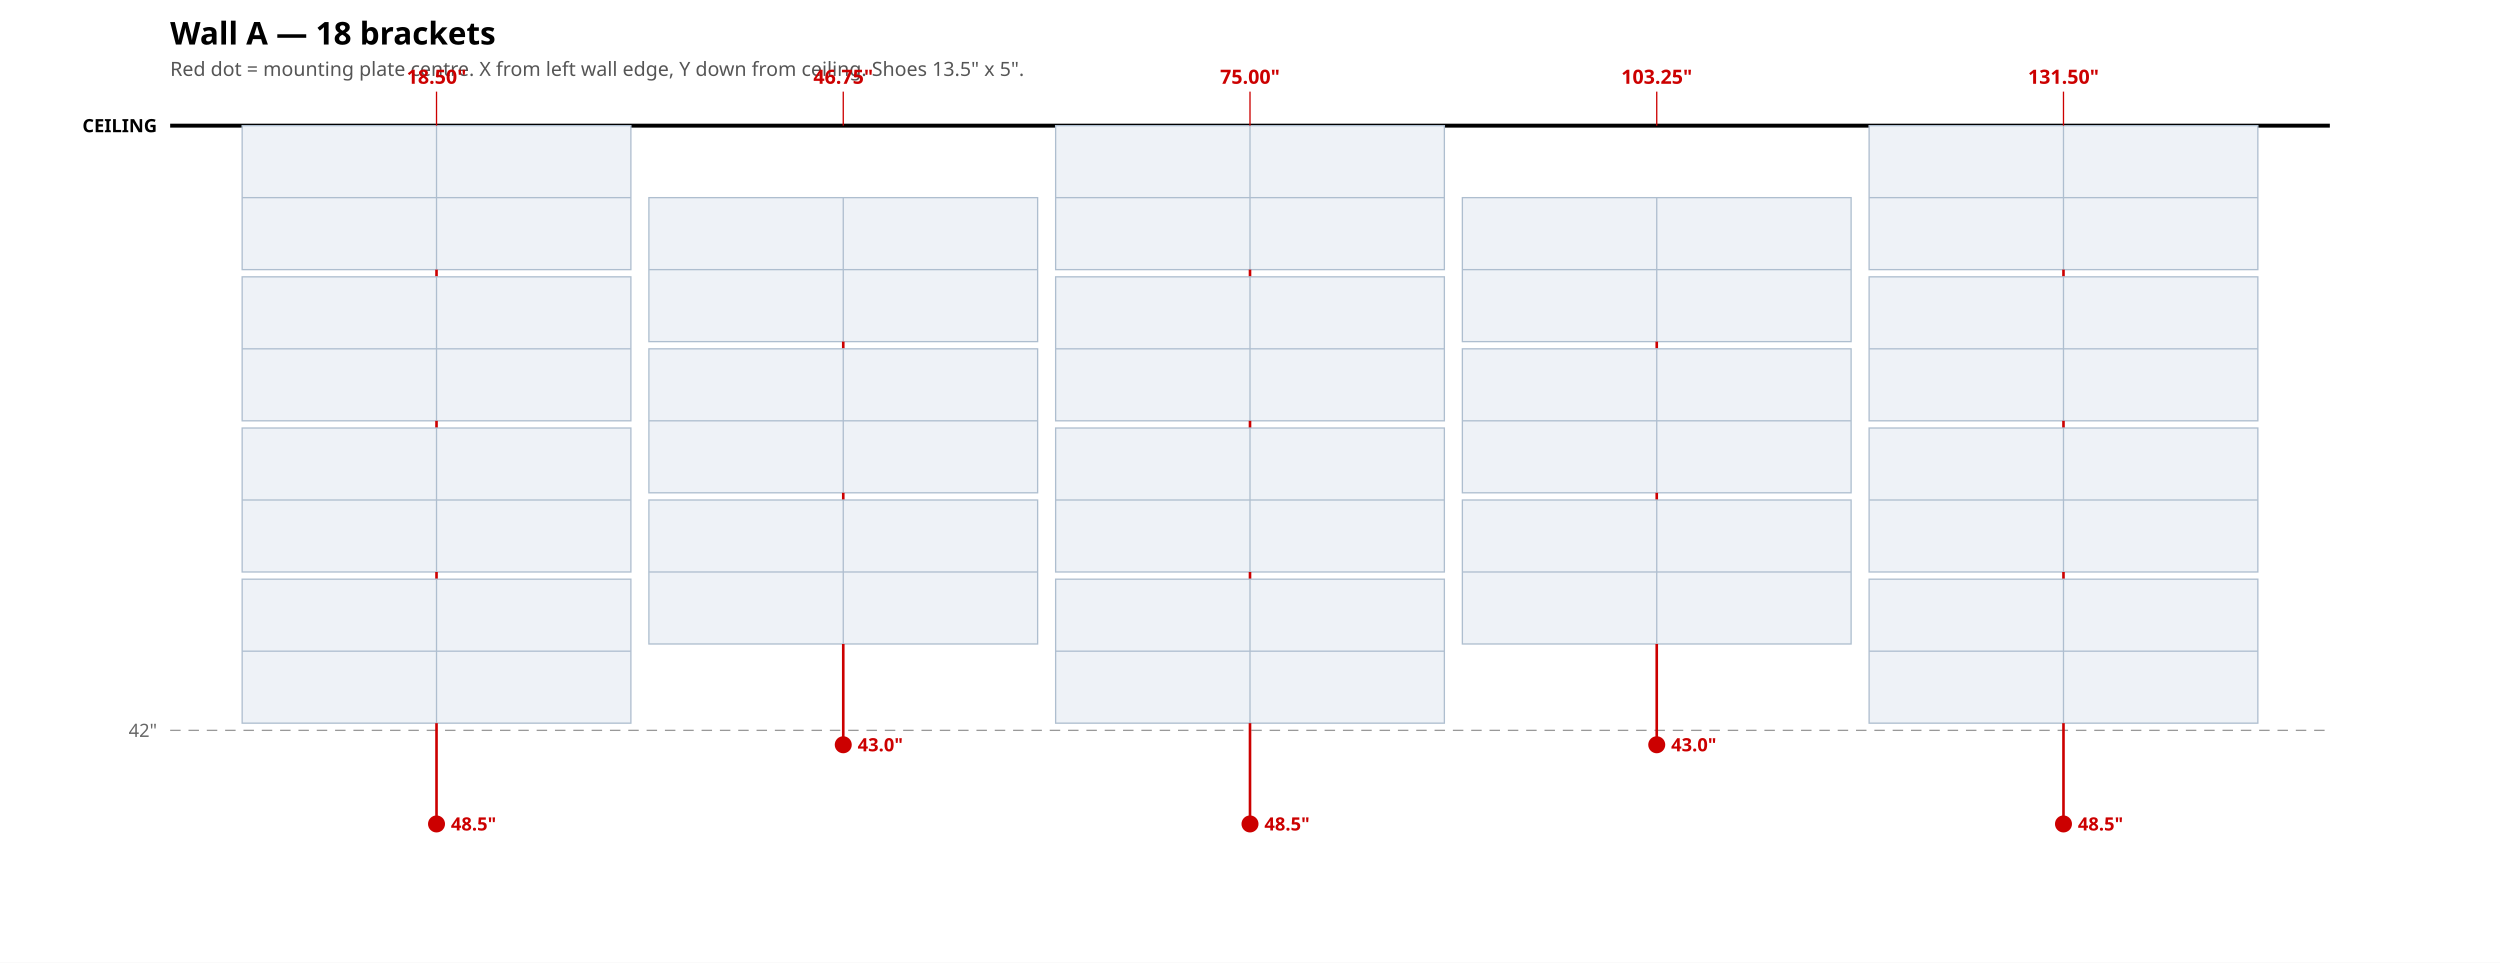
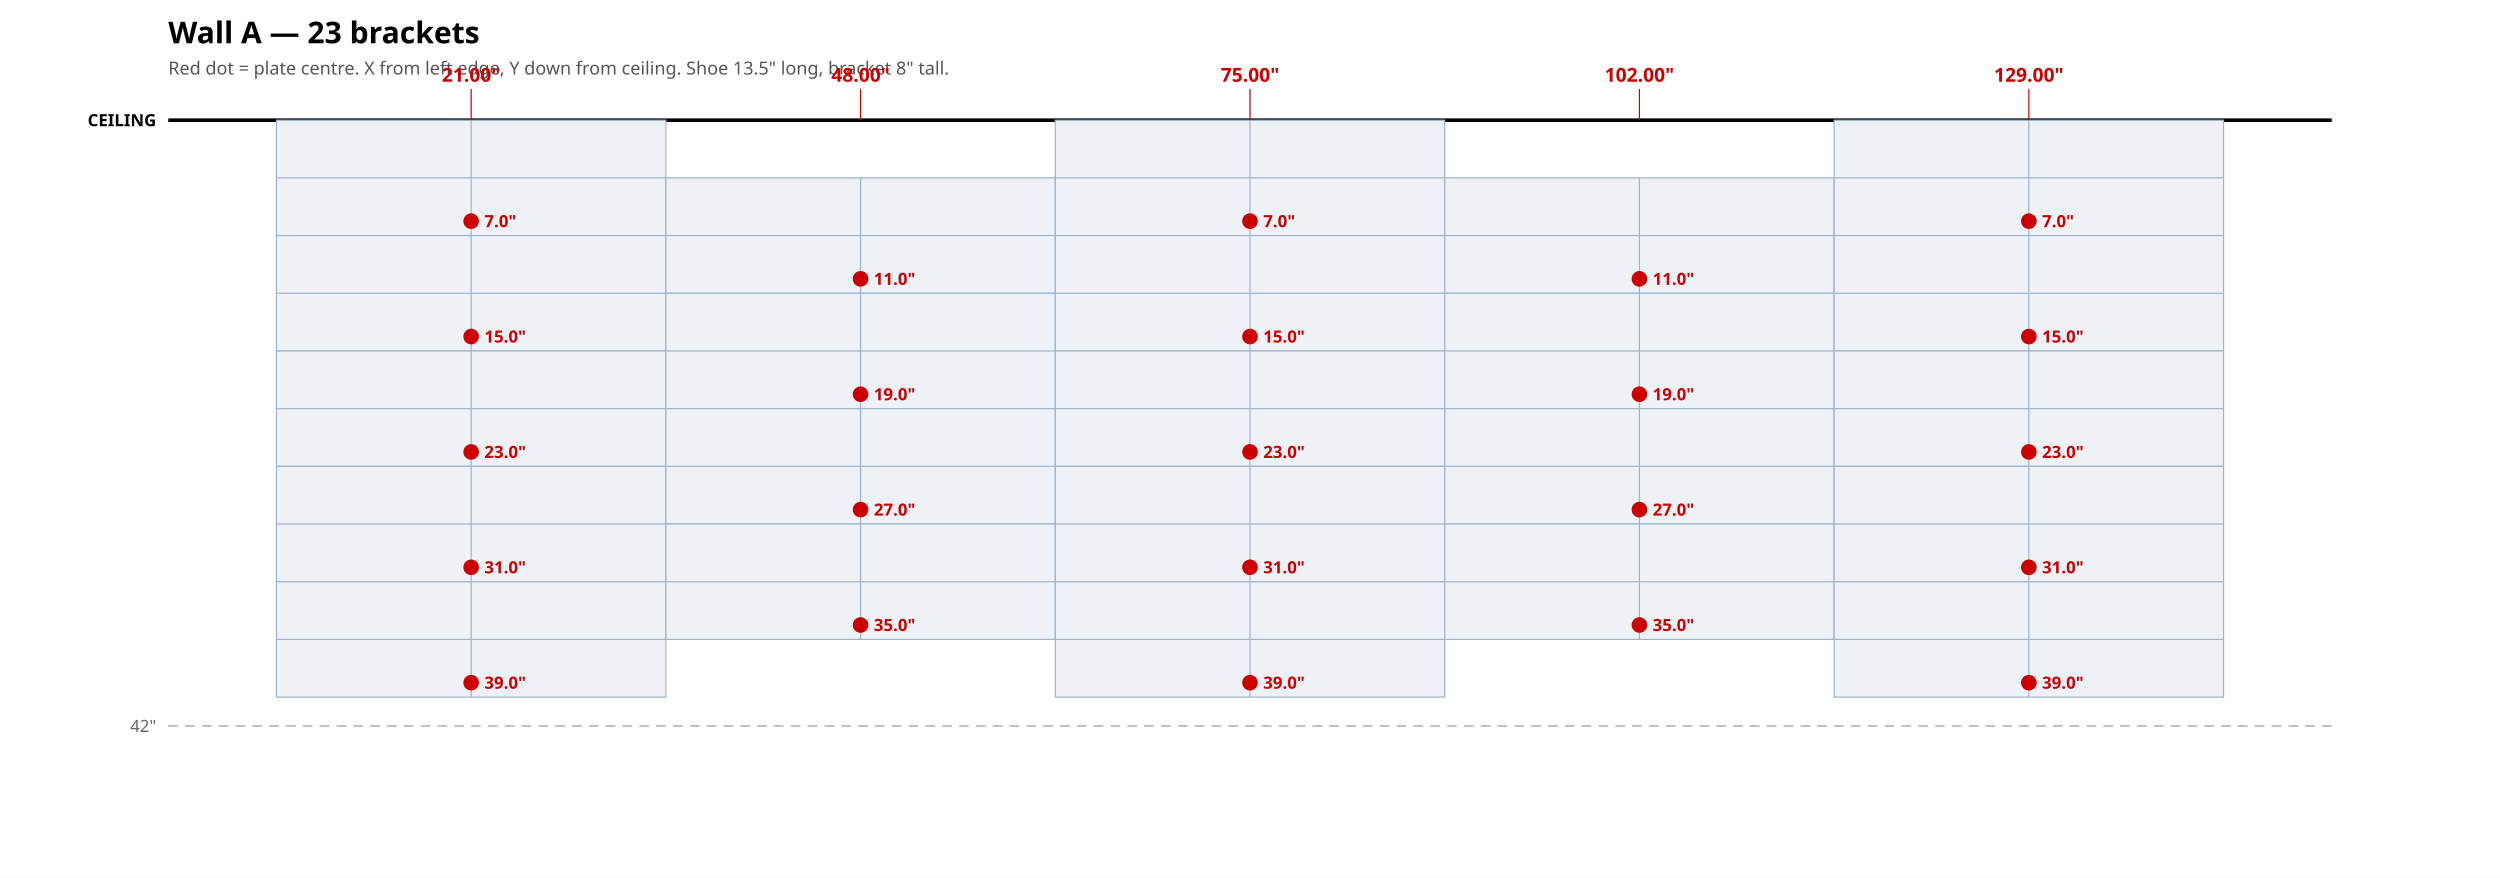
- <svg xmlns="http://www.w3.org/2000/svg" width="1910" height="735.5" font-family="system-ui,sans-serif">
+ <svg xmlns="http://www.w3.org/2000/svg" width="2080" height="730" font-family="system-ui,sans-serif">
  <rect width="100%" height="100%" fill="#fff" />
-   <text x="130" y="34" font-size="24" font-weight="700">Wall A — 18 brackets</text>
-   <text x="130" y="58" font-size="15" fill="#555">Red dot = mounting plate centre. X from left wall edge, Y down from ceiling. Shoes 13.5" x 5".</text>
-   <line x1="130" y1="96" x2="1780" y2="96" stroke="#000" stroke-width="3" />
-   <text x="120" y="101" font-size="14" text-anchor="end" font-weight="700">CEILING</text>
-   <line x1="130" y1="558" x2="1780" y2="558" stroke="#999" stroke-dasharray="8 6" />
-   <text x="120" y="563" font-size="14" text-anchor="end" fill="#666">42"</text>
-   <rect x="185" y="96" width="297" height="110" fill="#eef2f7" stroke="#aebecf" />
-   <line x1="185" y1="151" x2="482" y2="151" stroke="#aebecf" />
-   <line x1="333.5" y1="96" x2="333.5" y2="206" stroke="#aebecf" />
-   <line x1="333.5" y1="206" x2="333.5" y2="283" stroke="#c00" stroke-width="2" />
-   <circle cx="333.5" cy="283" r="6.5" fill="#c00" />
-   <text x="344.5" y="288" font-size="14" font-weight="700" fill="#c00">17.0"</text>
-   <rect x="185" y="211.5" width="297" height="110" fill="#eef2f7" stroke="#aebecf" />
-   <line x1="185" y1="266.5" x2="482" y2="266.5" stroke="#aebecf" />
-   <line x1="333.5" y1="211.5" x2="333.5" y2="321.5" stroke="#aebecf" />
-   <line x1="333.5" y1="321.5" x2="333.5" y2="398.5" stroke="#c00" stroke-width="2" />
-   <circle cx="333.5" cy="398.5" r="6.5" fill="#c00" />
-   <text x="344.5" y="403.5" font-size="14" font-weight="700" fill="#c00">27.5"</text>
-   <rect x="185" y="327" width="297" height="110" fill="#eef2f7" stroke="#aebecf" />
-   <line x1="185" y1="382" x2="482" y2="382" stroke="#aebecf" />
-   <line x1="333.5" y1="327" x2="333.5" y2="437" stroke="#aebecf" />
-   <line x1="333.5" y1="437" x2="333.5" y2="514" stroke="#c00" stroke-width="2" />
-   <circle cx="333.5" cy="514" r="6.5" fill="#c00" />
-   <text x="344.5" y="519" font-size="14" font-weight="700" fill="#c00">38.0"</text>
-   <rect x="185" y="442.5" width="297" height="110" fill="#eef2f7" stroke="#aebecf" />
-   <line x1="185" y1="497.5" x2="482" y2="497.5" stroke="#aebecf" />
-   <line x1="333.5" y1="442.5" x2="333.5" y2="552.5" stroke="#aebecf" />
-   <line x1="333.5" y1="552.5" x2="333.5" y2="629.5" stroke="#c00" stroke-width="2" />
-   <circle cx="333.5" cy="629.5" r="6.5" fill="#c00" />
-   <text x="344.5" y="634.5" font-size="14" font-weight="700" fill="#c00">48.5"</text>
-   <rect x="495.75" y="151" width="297" height="110" fill="#eef2f7" stroke="#aebecf" />
-   <line x1="495.75" y1="206" x2="792.75" y2="206" stroke="#aebecf" />
-   <line x1="644.25" y1="151" x2="644.25" y2="261" stroke="#aebecf" />
-   <line x1="644.25" y1="261" x2="644.25" y2="338" stroke="#c00" stroke-width="2" />
-   <circle cx="644.25" cy="338" r="6.5" fill="#c00" />
-   <text x="655.25" y="343" font-size="14" font-weight="700" fill="#c00">22.0"</text>
-   <rect x="495.75" y="266.5" width="297" height="110" fill="#eef2f7" stroke="#aebecf" />
-   <line x1="495.75" y1="321.5" x2="792.75" y2="321.5" stroke="#aebecf" />
-   <line x1="644.25" y1="266.5" x2="644.25" y2="376.5" stroke="#aebecf" />
-   <line x1="644.25" y1="376.5" x2="644.25" y2="453.5" stroke="#c00" stroke-width="2" />
-   <circle cx="644.25" cy="453.5" r="6.5" fill="#c00" />
-   <text x="655.25" y="458.5" font-size="14" font-weight="700" fill="#c00">32.5"</text>
-   <rect x="495.75" y="382" width="297" height="110" fill="#eef2f7" stroke="#aebecf" />
-   <line x1="495.75" y1="437" x2="792.75" y2="437" stroke="#aebecf" />
-   <line x1="644.25" y1="382" x2="644.25" y2="492" stroke="#aebecf" />
-   <line x1="644.25" y1="492" x2="644.25" y2="569" stroke="#c00" stroke-width="2" />
-   <circle cx="644.25" cy="569" r="6.5" fill="#c00" />
-   <text x="655.25" y="574" font-size="14" font-weight="700" fill="#c00">43.0"</text>
-   <rect x="806.5" y="96" width="297" height="110" fill="#eef2f7" stroke="#aebecf" />
-   <line x1="806.5" y1="151" x2="1103.5" y2="151" stroke="#aebecf" />
-   <line x1="955" y1="96" x2="955" y2="206" stroke="#aebecf" />
-   <line x1="955" y1="206" x2="955" y2="283" stroke="#c00" stroke-width="2" />
-   <circle cx="955" cy="283" r="6.5" fill="#c00" />
-   <text x="966" y="288" font-size="14" font-weight="700" fill="#c00">17.0"</text>
-   <rect x="806.5" y="211.5" width="297" height="110" fill="#eef2f7" stroke="#aebecf" />
-   <line x1="806.5" y1="266.5" x2="1103.5" y2="266.5" stroke="#aebecf" />
-   <line x1="955" y1="211.5" x2="955" y2="321.5" stroke="#aebecf" />
-   <line x1="955" y1="321.5" x2="955" y2="398.5" stroke="#c00" stroke-width="2" />
-   <circle cx="955" cy="398.5" r="6.5" fill="#c00" />
-   <text x="966" y="403.5" font-size="14" font-weight="700" fill="#c00">27.5"</text>
-   <rect x="806.5" y="327" width="297" height="110" fill="#eef2f7" stroke="#aebecf" />
-   <line x1="806.5" y1="382" x2="1103.5" y2="382" stroke="#aebecf" />
-   <line x1="955" y1="327" x2="955" y2="437" stroke="#aebecf" />
-   <line x1="955" y1="437" x2="955" y2="514" stroke="#c00" stroke-width="2" />
-   <circle cx="955" cy="514" r="6.5" fill="#c00" />
-   <text x="966" y="519" font-size="14" font-weight="700" fill="#c00">38.0"</text>
-   <rect x="806.5" y="442.5" width="297" height="110" fill="#eef2f7" stroke="#aebecf" />
-   <line x1="806.5" y1="497.5" x2="1103.5" y2="497.5" stroke="#aebecf" />
-   <line x1="955" y1="442.5" x2="955" y2="552.5" stroke="#aebecf" />
-   <line x1="955" y1="552.5" x2="955" y2="629.5" stroke="#c00" stroke-width="2" />
-   <circle cx="955" cy="629.5" r="6.5" fill="#c00" />
-   <text x="966" y="634.5" font-size="14" font-weight="700" fill="#c00">48.5"</text>
-   <rect x="1117.25" y="151" width="297" height="110" fill="#eef2f7" stroke="#aebecf" />
-   <line x1="1117.25" y1="206" x2="1414.25" y2="206" stroke="#aebecf" />
-   <line x1="1265.75" y1="151" x2="1265.75" y2="261" stroke="#aebecf" />
-   <line x1="1265.75" y1="261" x2="1265.75" y2="338" stroke="#c00" stroke-width="2" />
-   <circle cx="1265.75" cy="338" r="6.5" fill="#c00" />
-   <text x="1276.75" y="343" font-size="14" font-weight="700" fill="#c00">22.0"</text>
-   <rect x="1117.25" y="266.5" width="297" height="110" fill="#eef2f7" stroke="#aebecf" />
-   <line x1="1117.25" y1="321.5" x2="1414.25" y2="321.5" stroke="#aebecf" />
-   <line x1="1265.75" y1="266.5" x2="1265.75" y2="376.5" stroke="#aebecf" />
-   <line x1="1265.75" y1="376.5" x2="1265.75" y2="453.5" stroke="#c00" stroke-width="2" />
-   <circle cx="1265.75" cy="453.5" r="6.5" fill="#c00" />
-   <text x="1276.75" y="458.5" font-size="14" font-weight="700" fill="#c00">32.5"</text>
-   <rect x="1117.25" y="382" width="297" height="110" fill="#eef2f7" stroke="#aebecf" />
-   <line x1="1117.25" y1="437" x2="1414.25" y2="437" stroke="#aebecf" />
-   <line x1="1265.75" y1="382" x2="1265.75" y2="492" stroke="#aebecf" />
-   <line x1="1265.75" y1="492" x2="1265.75" y2="569" stroke="#c00" stroke-width="2" />
-   <circle cx="1265.75" cy="569" r="6.5" fill="#c00" />
-   <text x="1276.75" y="574" font-size="14" font-weight="700" fill="#c00">43.0"</text>
-   <rect x="1428" y="96" width="297" height="110" fill="#eef2f7" stroke="#aebecf" />
-   <line x1="1428" y1="151" x2="1725" y2="151" stroke="#aebecf" />
-   <line x1="1576.5" y1="96" x2="1576.5" y2="206" stroke="#aebecf" />
-   <line x1="1576.5" y1="206" x2="1576.5" y2="283" stroke="#c00" stroke-width="2" />
-   <circle cx="1576.5" cy="283" r="6.5" fill="#c00" />
-   <text x="1587.5" y="288" font-size="14" font-weight="700" fill="#c00">17.0"</text>
-   <rect x="1428" y="211.5" width="297" height="110" fill="#eef2f7" stroke="#aebecf" />
-   <line x1="1428" y1="266.5" x2="1725" y2="266.5" stroke="#aebecf" />
-   <line x1="1576.5" y1="211.5" x2="1576.5" y2="321.5" stroke="#aebecf" />
-   <line x1="1576.5" y1="321.5" x2="1576.5" y2="398.5" stroke="#c00" stroke-width="2" />
-   <circle cx="1576.5" cy="398.5" r="6.5" fill="#c00" />
-   <text x="1587.5" y="403.5" font-size="14" font-weight="700" fill="#c00">27.5"</text>
-   <rect x="1428" y="327" width="297" height="110" fill="#eef2f7" stroke="#aebecf" />
-   <line x1="1428" y1="382" x2="1725" y2="382" stroke="#aebecf" />
-   <line x1="1576.5" y1="327" x2="1576.5" y2="437" stroke="#aebecf" />
-   <line x1="1576.5" y1="437" x2="1576.5" y2="514" stroke="#c00" stroke-width="2" />
-   <circle cx="1576.5" cy="514" r="6.5" fill="#c00" />
-   <text x="1587.5" y="519" font-size="14" font-weight="700" fill="#c00">38.0"</text>
-   <rect x="1428" y="442.5" width="297" height="110" fill="#eef2f7" stroke="#aebecf" />
-   <line x1="1428" y1="497.5" x2="1725" y2="497.5" stroke="#aebecf" />
-   <line x1="1576.5" y1="442.5" x2="1576.5" y2="552.5" stroke="#aebecf" />
-   <line x1="1576.5" y1="552.5" x2="1576.5" y2="629.5" stroke="#c00" stroke-width="2" />
-   <circle cx="1576.5" cy="629.5" r="6.5" fill="#c00" />
-   <text x="1587.5" y="634.5" font-size="14" font-weight="700" fill="#c00">48.5"</text>
-   <line x1="333.5" y1="70" x2="333.5" y2="96" stroke="#c00" />
-   <text x="333.5" y="64" font-size="15" font-weight="700" fill="#c00" text-anchor="middle">18.50"</text>
-   <line x1="644.25" y1="70" x2="644.25" y2="96" stroke="#c00" />
-   <text x="644.25" y="64" font-size="15" font-weight="700" fill="#c00" text-anchor="middle">46.75"</text>
-   <line x1="955" y1="70" x2="955" y2="96" stroke="#c00" />
-   <text x="955" y="64" font-size="15" font-weight="700" fill="#c00" text-anchor="middle">75.00"</text>
-   <line x1="1265.75" y1="70" x2="1265.75" y2="96" stroke="#c00" />
-   <text x="1265.75" y="64" font-size="15" font-weight="700" fill="#c00" text-anchor="middle">103.25"</text>
-   <line x1="1576.5" y1="70" x2="1576.5" y2="96" stroke="#c00" />
-   <text x="1576.5" y="64" font-size="15" font-weight="700" fill="#c00" text-anchor="middle">131.50"</text>
+   <text x="140" y="36" font-size="25" font-weight="700">Wall A — 23 brackets</text>
+   <text x="140" y="62" font-size="15" fill="#555">Red dot = plate centre. X from left edge, Y down from ceiling. Shoe 13.5" long, bracket 8" tall.</text>
+   <line x1="140" y1="100" x2="1940" y2="100" stroke="#000" stroke-width="3" />
+   <text x="130" y="105" font-size="14" text-anchor="end" font-weight="700">CEILING</text>
+   <line x1="140" y1="604" x2="1940" y2="604" stroke="#999" stroke-dasharray="8 6" />
+   <text x="130" y="609" font-size="14" text-anchor="end" fill="#666">42"</text>
+   <rect x="230" y="100" width="324" height="96" fill="#eef2f7" stroke="#9fb3c8" />
+   <line x1="230" y1="148" x2="554" y2="148" stroke="#9fb3c8" />
+   <line x1="392" y1="100" x2="392" y2="196" stroke="#9fb3c8" />
+   <circle cx="392" cy="184" r="6.5" fill="#c00" />
+   <text x="403" y="189" font-size="14" font-weight="700" fill="#c00">7.0"</text>
+   <rect x="230" y="196" width="324" height="96" fill="#eef2f7" stroke="#9fb3c8" />
+   <line x1="230" y1="244" x2="554" y2="244" stroke="#9fb3c8" />
+   <line x1="392" y1="196" x2="392" y2="292" stroke="#9fb3c8" />
+   <circle cx="392" cy="280" r="6.5" fill="#c00" />
+   <text x="403" y="285" font-size="14" font-weight="700" fill="#c00">15.0"</text>
+   <rect x="230" y="292" width="324" height="96" fill="#eef2f7" stroke="#9fb3c8" />
+   <line x1="230" y1="340" x2="554" y2="340" stroke="#9fb3c8" />
+   <line x1="392" y1="292" x2="392" y2="388" stroke="#9fb3c8" />
+   <circle cx="392" cy="376" r="6.5" fill="#c00" />
+   <text x="403" y="381" font-size="14" font-weight="700" fill="#c00">23.0"</text>
+   <rect x="230" y="388" width="324" height="96" fill="#eef2f7" stroke="#9fb3c8" />
+   <line x1="230" y1="436" x2="554" y2="436" stroke="#9fb3c8" />
+   <line x1="392" y1="388" x2="392" y2="484" stroke="#9fb3c8" />
+   <circle cx="392" cy="472" r="6.5" fill="#c00" />
+   <text x="403" y="477" font-size="14" font-weight="700" fill="#c00">31.0"</text>
+   <rect x="230" y="484" width="324" height="96" fill="#eef2f7" stroke="#9fb3c8" />
+   <line x1="230" y1="532" x2="554" y2="532" stroke="#9fb3c8" />
+   <line x1="392" y1="484" x2="392" y2="580" stroke="#9fb3c8" />
+   <circle cx="392" cy="568" r="6.5" fill="#c00" />
+   <text x="403" y="573" font-size="14" font-weight="700" fill="#c00">39.0"</text>
+   <rect x="554" y="148" width="324" height="96" fill="#eef2f7" stroke="#9fb3c8" />
+   <line x1="554" y1="196" x2="878" y2="196" stroke="#9fb3c8" />
+   <line x1="716" y1="148" x2="716" y2="244" stroke="#9fb3c8" />
+   <circle cx="716" cy="232" r="6.5" fill="#c00" />
+   <text x="727" y="237" font-size="14" font-weight="700" fill="#c00">11.0"</text>
+   <rect x="554" y="244" width="324" height="96" fill="#eef2f7" stroke="#9fb3c8" />
+   <line x1="554" y1="292" x2="878" y2="292" stroke="#9fb3c8" />
+   <line x1="716" y1="244" x2="716" y2="340" stroke="#9fb3c8" />
+   <circle cx="716" cy="328" r="6.5" fill="#c00" />
+   <text x="727" y="333" font-size="14" font-weight="700" fill="#c00">19.0"</text>
+   <rect x="554" y="340" width="324" height="96" fill="#eef2f7" stroke="#9fb3c8" />
+   <line x1="554" y1="388" x2="878" y2="388" stroke="#9fb3c8" />
+   <line x1="716" y1="340" x2="716" y2="436" stroke="#9fb3c8" />
+   <circle cx="716" cy="424" r="6.5" fill="#c00" />
+   <text x="727" y="429" font-size="14" font-weight="700" fill="#c00">27.0"</text>
+   <rect x="554" y="436" width="324" height="96" fill="#eef2f7" stroke="#9fb3c8" />
+   <line x1="554" y1="484" x2="878" y2="484" stroke="#9fb3c8" />
+   <line x1="716" y1="436" x2="716" y2="532" stroke="#9fb3c8" />
+   <circle cx="716" cy="520" r="6.5" fill="#c00" />
+   <text x="727" y="525" font-size="14" font-weight="700" fill="#c00">35.0"</text>
+   <rect x="878" y="100" width="324" height="96" fill="#eef2f7" stroke="#9fb3c8" />
+   <line x1="878" y1="148" x2="1202" y2="148" stroke="#9fb3c8" />
+   <line x1="1040" y1="100" x2="1040" y2="196" stroke="#9fb3c8" />
+   <circle cx="1040" cy="184" r="6.5" fill="#c00" />
+   <text x="1051" y="189" font-size="14" font-weight="700" fill="#c00">7.0"</text>
+   <rect x="878" y="196" width="324" height="96" fill="#eef2f7" stroke="#9fb3c8" />
+   <line x1="878" y1="244" x2="1202" y2="244" stroke="#9fb3c8" />
+   <line x1="1040" y1="196" x2="1040" y2="292" stroke="#9fb3c8" />
+   <circle cx="1040" cy="280" r="6.5" fill="#c00" />
+   <text x="1051" y="285" font-size="14" font-weight="700" fill="#c00">15.0"</text>
+   <rect x="878" y="292" width="324" height="96" fill="#eef2f7" stroke="#9fb3c8" />
+   <line x1="878" y1="340" x2="1202" y2="340" stroke="#9fb3c8" />
+   <line x1="1040" y1="292" x2="1040" y2="388" stroke="#9fb3c8" />
+   <circle cx="1040" cy="376" r="6.5" fill="#c00" />
+   <text x="1051" y="381" font-size="14" font-weight="700" fill="#c00">23.0"</text>
+   <rect x="878" y="388" width="324" height="96" fill="#eef2f7" stroke="#9fb3c8" />
+   <line x1="878" y1="436" x2="1202" y2="436" stroke="#9fb3c8" />
+   <line x1="1040" y1="388" x2="1040" y2="484" stroke="#9fb3c8" />
+   <circle cx="1040" cy="472" r="6.5" fill="#c00" />
+   <text x="1051" y="477" font-size="14" font-weight="700" fill="#c00">31.0"</text>
+   <rect x="878" y="484" width="324" height="96" fill="#eef2f7" stroke="#9fb3c8" />
+   <line x1="878" y1="532" x2="1202" y2="532" stroke="#9fb3c8" />
+   <line x1="1040" y1="484" x2="1040" y2="580" stroke="#9fb3c8" />
+   <circle cx="1040" cy="568" r="6.5" fill="#c00" />
+   <text x="1051" y="573" font-size="14" font-weight="700" fill="#c00">39.0"</text>
+   <rect x="1202" y="148" width="324" height="96" fill="#eef2f7" stroke="#9fb3c8" />
+   <line x1="1202" y1="196" x2="1526" y2="196" stroke="#9fb3c8" />
+   <line x1="1364" y1="148" x2="1364" y2="244" stroke="#9fb3c8" />
+   <circle cx="1364" cy="232" r="6.5" fill="#c00" />
+   <text x="1375" y="237" font-size="14" font-weight="700" fill="#c00">11.0"</text>
+   <rect x="1202" y="244" width="324" height="96" fill="#eef2f7" stroke="#9fb3c8" />
+   <line x1="1202" y1="292" x2="1526" y2="292" stroke="#9fb3c8" />
+   <line x1="1364" y1="244" x2="1364" y2="340" stroke="#9fb3c8" />
+   <circle cx="1364" cy="328" r="6.5" fill="#c00" />
+   <text x="1375" y="333" font-size="14" font-weight="700" fill="#c00">19.0"</text>
+   <rect x="1202" y="340" width="324" height="96" fill="#eef2f7" stroke="#9fb3c8" />
+   <line x1="1202" y1="388" x2="1526" y2="388" stroke="#9fb3c8" />
+   <line x1="1364" y1="340" x2="1364" y2="436" stroke="#9fb3c8" />
+   <circle cx="1364" cy="424" r="6.5" fill="#c00" />
+   <text x="1375" y="429" font-size="14" font-weight="700" fill="#c00">27.0"</text>
+   <rect x="1202" y="436" width="324" height="96" fill="#eef2f7" stroke="#9fb3c8" />
+   <line x1="1202" y1="484" x2="1526" y2="484" stroke="#9fb3c8" />
+   <line x1="1364" y1="436" x2="1364" y2="532" stroke="#9fb3c8" />
+   <circle cx="1364" cy="520" r="6.5" fill="#c00" />
+   <text x="1375" y="525" font-size="14" font-weight="700" fill="#c00">35.0"</text>
+   <rect x="1526" y="100" width="324" height="96" fill="#eef2f7" stroke="#9fb3c8" />
+   <line x1="1526" y1="148" x2="1850" y2="148" stroke="#9fb3c8" />
+   <line x1="1688" y1="100" x2="1688" y2="196" stroke="#9fb3c8" />
+   <circle cx="1688" cy="184" r="6.5" fill="#c00" />
+   <text x="1699" y="189" font-size="14" font-weight="700" fill="#c00">7.0"</text>
+   <rect x="1526" y="196" width="324" height="96" fill="#eef2f7" stroke="#9fb3c8" />
+   <line x1="1526" y1="244" x2="1850" y2="244" stroke="#9fb3c8" />
+   <line x1="1688" y1="196" x2="1688" y2="292" stroke="#9fb3c8" />
+   <circle cx="1688" cy="280" r="6.5" fill="#c00" />
+   <text x="1699" y="285" font-size="14" font-weight="700" fill="#c00">15.0"</text>
+   <rect x="1526" y="292" width="324" height="96" fill="#eef2f7" stroke="#9fb3c8" />
+   <line x1="1526" y1="340" x2="1850" y2="340" stroke="#9fb3c8" />
+   <line x1="1688" y1="292" x2="1688" y2="388" stroke="#9fb3c8" />
+   <circle cx="1688" cy="376" r="6.5" fill="#c00" />
+   <text x="1699" y="381" font-size="14" font-weight="700" fill="#c00">23.0"</text>
+   <rect x="1526" y="388" width="324" height="96" fill="#eef2f7" stroke="#9fb3c8" />
+   <line x1="1526" y1="436" x2="1850" y2="436" stroke="#9fb3c8" />
+   <line x1="1688" y1="388" x2="1688" y2="484" stroke="#9fb3c8" />
+   <circle cx="1688" cy="472" r="6.5" fill="#c00" />
+   <text x="1699" y="477" font-size="14" font-weight="700" fill="#c00">31.0"</text>
+   <rect x="1526" y="484" width="324" height="96" fill="#eef2f7" stroke="#9fb3c8" />
+   <line x1="1526" y1="532" x2="1850" y2="532" stroke="#9fb3c8" />
+   <line x1="1688" y1="484" x2="1688" y2="580" stroke="#9fb3c8" />
+   <circle cx="1688" cy="568" r="6.5" fill="#c00" />
+   <text x="1699" y="573" font-size="14" font-weight="700" fill="#c00">39.0"</text>
+   <line x1="392" y1="74" x2="392" y2="100" stroke="#c00" />
+   <text x="392" y="68" font-size="16" font-weight="700" fill="#c00" text-anchor="middle">21.00"</text>
+   <line x1="716" y1="74" x2="716" y2="100" stroke="#c00" />
+   <text x="716" y="68" font-size="16" font-weight="700" fill="#c00" text-anchor="middle">48.00"</text>
+   <line x1="1040" y1="74" x2="1040" y2="100" stroke="#c00" />
+   <text x="1040" y="68" font-size="16" font-weight="700" fill="#c00" text-anchor="middle">75.00"</text>
+   <line x1="1364" y1="74" x2="1364" y2="100" stroke="#c00" />
+   <text x="1364" y="68" font-size="16" font-weight="700" fill="#c00" text-anchor="middle">102.00"</text>
+   <line x1="1688" y1="74" x2="1688" y2="100" stroke="#c00" />
+   <text x="1688" y="68" font-size="16" font-weight="700" fill="#c00" text-anchor="middle">129.00"</text>
</svg>
